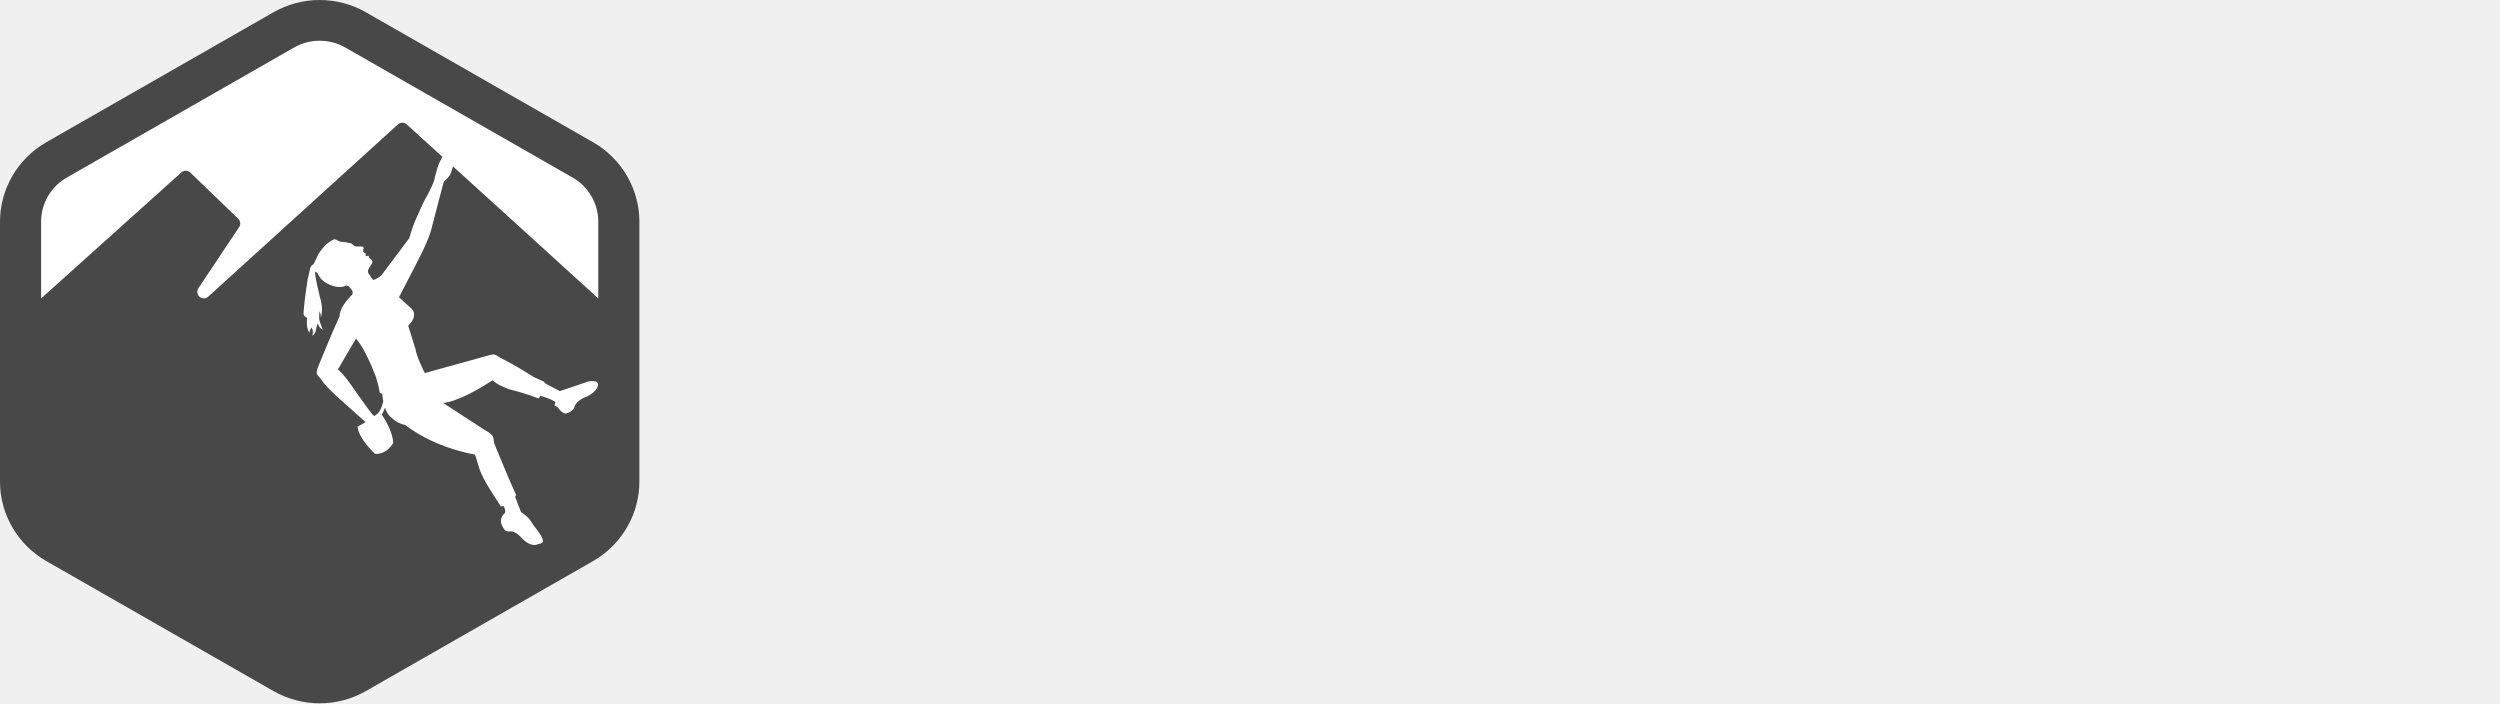
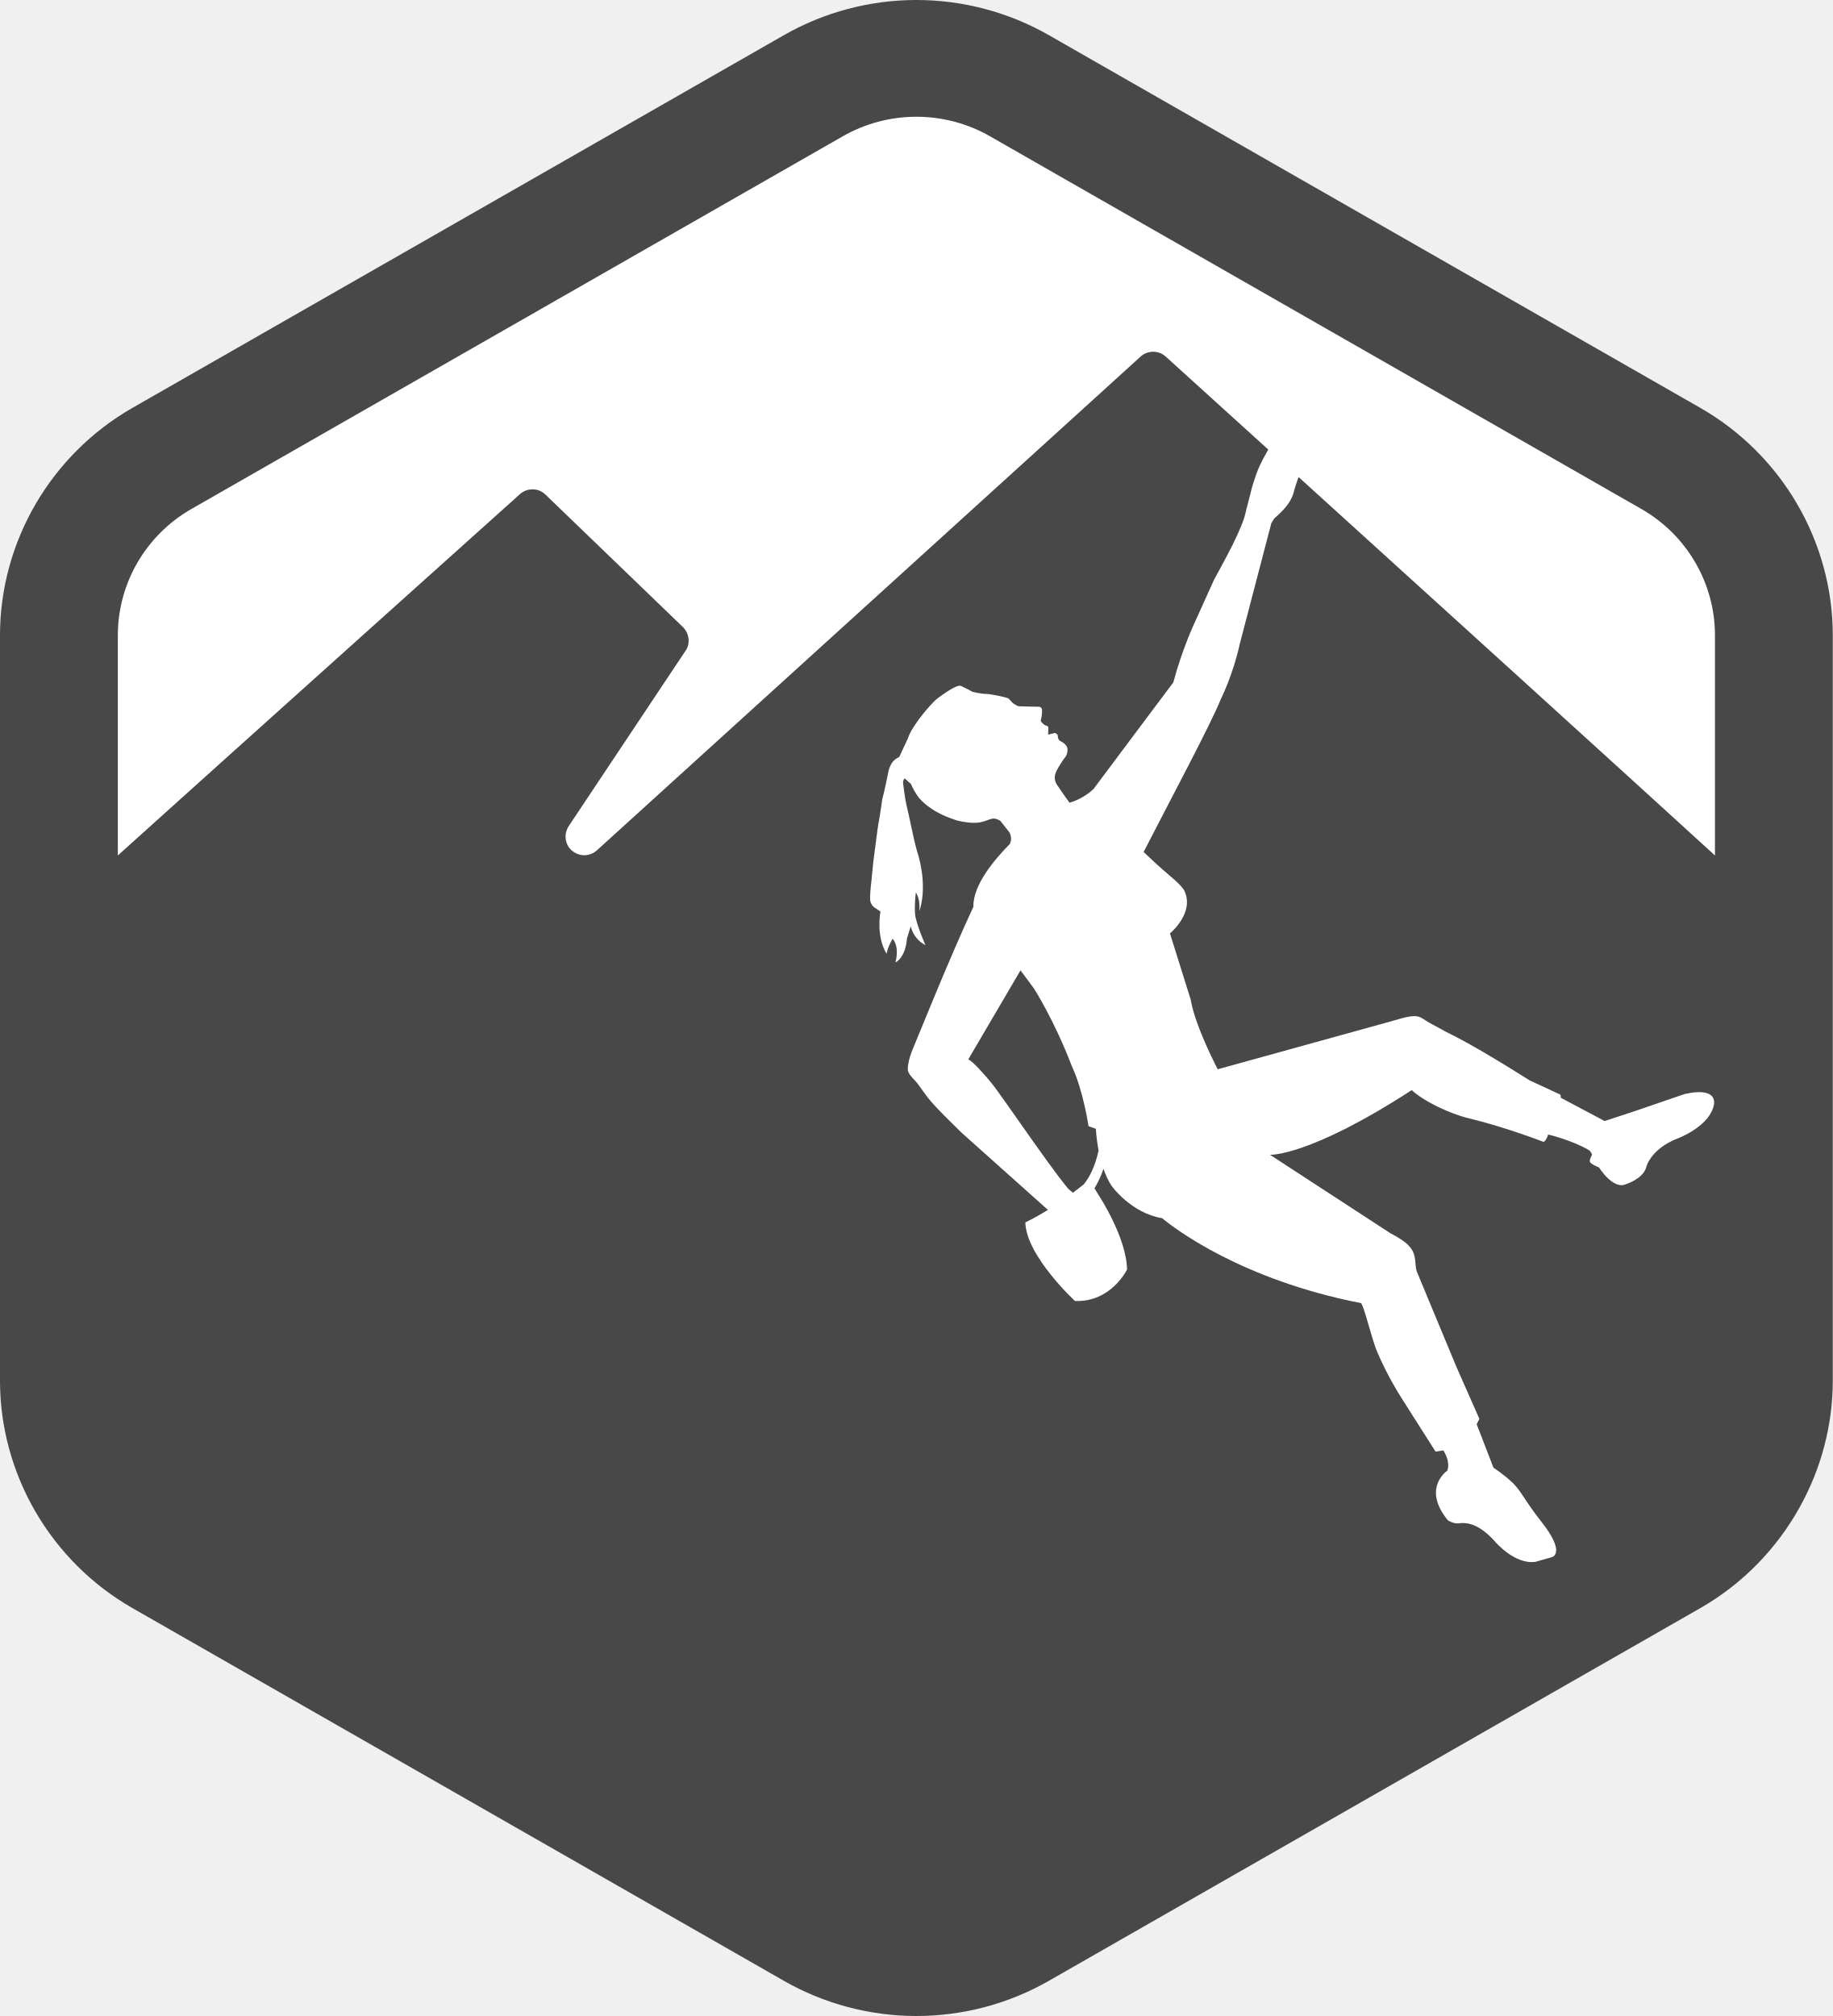
- <svg xmlns="http://www.w3.org/2000/svg" width="391px" height="110px" viewBox="0 0 391 110" version="1.1">
+ <svg xmlns="http://www.w3.org/2000/svg" width="100px" height="110px" viewBox="0 0 100 110" version="1.1">
  <g stroke="none" stroke-width="1" fill="none" fill-rule="evenodd">
    <g>
      <path d="M100,34.667 C100,29.563 97.229,24.806 92.769,22.253 L57.231,1.92 C55.036,0.664 52.535,0 50,0 C47.465,0 44.964,0.664 42.769,1.92 L7.231,22.253 C2.771,24.806 0,29.563 0,34.667 L0,75.333 C0,80.438 2.771,85.194 7.232,87.746 L42.768,108.079 C44.964,109.336 47.465,110 50,110 C52.535,110 55.036,109.336 57.231,108.079 L92.769,87.746 C95.094,86.416 96.953,84.483 98.207,82.218 C99.359,80.138 100,77.776 100,75.333 L100,34.667 Z" fill="#000000" fill-opacity="0.7" />
      <path d="M59.137,64.617 C58.99,64.737 58.782,64.899 58.544,65.078 C58.425,64.984 58.304,64.888 58.248,64.819 C57.139,63.476 54.614,59.72 54.094,59.089 C53.714,58.628 53.049,57.879 52.831,57.804 C53.465,56.738 54.573,54.82 55.681,52.945 C55.909,53.254 56.15,53.577 56.412,53.93 C56.412,53.93 57.524,55.659 58.492,58.2 C59.099,59.483 59.394,61.452 59.394,61.452 L59.793,61.591 C59.81,61.929 59.861,62.346 59.941,62.777 C59.747,63.66 59.447,64.234 59.137,64.617 M67.649,35.119 L69.366,28.547 L69.53,28.283 C69.53,28.283 70.043,27.866 70.329,27.426 C70.329,27.426 70.552,27.094 70.616,26.746 C70.616,26.746 70.75,26.296 70.853,26.03 C78.305,32.79 89.383,42.846 93.572,46.677 L93.572,34.667 C93.572,31.822 92.04,29.193 89.554,27.77 L54.018,7.437 C52.775,6.726 51.388,6.37 50,6.37 C48.613,6.37 47.226,6.726 45.983,7.437 L10.447,27.77 C7.96,29.193 6.429,31.822 6.429,34.667 L6.429,46.677 C11.49,42.108 28.372,26.959 28.372,26.959 C28.523,26.824 28.758,26.7 29.054,26.7 C29.381,26.7 29.615,26.844 29.766,26.991 L37.261,34.214 C37.624,34.576 37.658,35.13 37.427,35.475 L31.029,45.078 C30.709,45.582 30.874,46.155 31.232,46.434 C31.63,46.747 32.188,46.75 32.585,46.382 L62.243,19.447 C62.444,19.264 62.711,19.192 62.918,19.192 C63.125,19.192 63.394,19.263 63.594,19.447 C63.594,19.447 65.869,21.51 69.199,24.529 C69.133,24.654 69.044,24.816 68.919,25.033 C68.919,25.033 68.671,25.513 68.551,25.852 C68.478,26.06 68.319,26.53 68.232,26.906 C68.178,27.142 68.01,27.763 68.01,27.763 C68.01,27.763 67.934,28.112 67.89,28.247 C67.511,29.412 66.4,31.311 66.236,31.644 L65.204,33.926 C65.204,33.926 64.517,35.363 64.017,37.238 C64.017,37.238 61.763,40.238 59.632,43.094 L59.626,43.082 C59.411,43.297 58.91,43.646 58.356,43.797 C58.064,43.413 57.697,42.853 57.673,42.821 C57.616,42.742 57.499,42.522 57.576,42.239 C57.654,41.956 58.065,41.384 58.065,41.384 C58.261,41.183 58.292,40.856 58.186,40.7 C58.079,40.541 57.889,40.454 57.825,40.417 C57.764,40.381 57.708,40.25 57.717,40.156 C57.726,40.061 57.559,39.992 57.559,39.992 L57.26,40.067 L57.185,40.076 L57.202,39.695 C57.202,39.695 57.191,39.603 57.061,39.588 C56.997,39.58 56.775,39.389 56.787,39.319 C56.8,39.249 56.857,39.057 56.857,38.766 C56.857,38.527 56.632,38.563 56.632,38.563 C56.632,38.563 55.651,38.544 55.581,38.535 C55.513,38.527 55.275,38.394 55.204,38.303 C55.134,38.211 55.021,38.109 55.021,38.109 C54.866,38.025 53.924,37.849 53.786,37.861 C53.649,37.872 53.052,37.767 52.996,37.717 C52.94,37.665 52.658,37.546 52.438,37.428 C52.218,37.311 51.385,37.941 51.18,38.083 C50.976,38.223 50.202,39.055 49.738,39.846 C49.64,40.012 49.574,40.17 49.521,40.331 C49.52,40.332 49.519,40.331 49.517,40.332 L49.064,41.301 C49.064,41.301 48.877,41.398 48.783,41.488 C48.59,41.661 48.488,42.028 48.488,42.028 C48.488,42.028 48.274,43.118 48.137,43.616 C48.137,43.616 48.008,44.555 47.928,44.94 C47.88,45.174 47.718,46.564 47.681,46.784 C47.644,47.003 47.55,48.032 47.55,48.032 C47.55,48.032 47.472,48.643 47.473,49.025 C47.474,49.337 47.664,49.48 47.708,49.513 C47.751,49.545 48.039,49.735 48.039,49.735 C48.039,49.735 47.778,51.065 48.376,52.045 C48.376,52.045 48.401,51.738 48.702,51.223 C48.702,51.223 49.091,51.566 48.86,52.512 C48.86,52.512 49.398,52.288 49.484,51.214 L49.693,50.537 C49.693,50.537 49.796,51.203 50.495,51.573 C50.495,51.573 49.957,50.355 49.925,49.846 C49.89,49.27 49.971,48.696 49.971,48.696 C49.971,48.696 50.227,49.031 50.159,49.706 C50.159,49.706 50.693,48.43 50.001,46.323 C49.849,45.776 49.656,44.743 49.443,43.854 C49.396,43.662 49.288,42.883 49.275,42.745 C49.256,42.563 49.358,42.47 49.358,42.47 C49.384,42.479 49.616,42.715 49.703,42.773 C49.782,42.963 49.915,43.235 50.152,43.55 L50.199,43.596 C50.199,43.596 50.751,44.282 52.023,44.701 C52.034,44.706 52.055,44.715 52.061,44.718 C52.201,44.777 52.698,44.892 53.14,44.896 C53.63,44.899 53.876,44.729 54.118,44.673 C54.353,44.618 54.587,44.798 54.587,44.798 C54.587,44.798 54.829,45.105 55.096,45.442 L55.095,45.457 C55.095,45.457 55.253,45.75 55.096,46.053 C54.261,46.896 53.09,48.283 53.111,49.457 C53.111,49.457 53.116,49.465 53.116,49.466 C51.78,52.318 49.985,56.83 49.782,57.289 C49.782,57.289 49.542,57.857 49.532,58.292 C49.508,58.614 49.847,58.845 50.055,59.112 C50.182,59.275 50.53,59.783 50.68,59.961 C51.239,60.621 51.792,61.136 52.458,61.797 L57.176,66.015 C56.787,66.256 56.372,66.493 55.944,66.699 C55.99,68.529 58.651,70.985 58.651,70.985 C60.625,71.069 61.494,69.269 61.494,69.269 C61.464,67.53 59.98,65.268 59.98,65.268 L59.718,64.838 C59.914,64.514 60.074,64.16 60.207,63.778 C60.325,64.105 60.465,64.426 60.658,64.714 C60.658,64.714 61.7,66.18 63.41,66.471 C64.081,67.026 67.734,69.831 74.273,71.105 C74.324,71.215 74.374,71.335 74.424,71.479 C74.548,71.842 74.934,73.23 75.053,73.538 C75.282,74.123 75.767,75.18 76.517,76.358 L78.329,79.207 L78.752,79.139 C78.923,79.414 79.117,79.848 78.965,80.246 C78.965,80.246 77.556,81.194 78.998,82.952 C78.998,82.952 79.313,83.157 79.599,83.117 C80.113,83.045 80.769,83.208 81.588,84.132 C81.588,84.132 82.656,85.388 83.783,85.217 L84.683,84.96 C84.683,84.96 85.465,84.763 84.112,83.045 C83.156,81.831 83.015,81.378 82.554,80.928 C82.093,80.478 81.486,80.082 81.486,80.082 L80.57,77.709 L80.718,77.419 L79.472,74.598 L77.292,69.351 C77.188,69.03 77.302,68.455 76.925,68.038 C76.927,68.036 76.758,67.839 76.608,67.74 C76.378,67.576 76.128,67.425 75.868,67.293 L69.295,63.01 C69.295,63.01 71.415,63.122 77.027,59.48 C77.669,60.08 79.083,60.765 80.154,61.022 C82.159,61.504 84.224,62.307 84.224,62.307 C84.224,62.307 84.38,62.227 84.468,61.903 C84.468,61.903 85.712,62.185 86.695,62.754 C86.78,62.819 86.823,62.895 86.87,63.005 C86.87,63.005 86.723,63.244 86.745,63.38 C86.768,63.516 87.245,63.698 87.245,63.698 C87.245,63.698 88.018,64.947 88.725,64.609 C88.725,64.609 89.613,64.332 89.808,63.73 C89.808,63.73 90.011,62.698 91.567,62.106 C91.567,62.106 93.123,61.514 93.465,60.462 C93.465,60.462 93.996,59.237 91.919,59.693 L89.255,60.608 L87.553,61.169 L85.16,59.897 C85.163,59.769 85.131,59.724 85.131,59.724 L83.456,58.948 C82.553,58.375 80.32,56.98 78.904,56.304 C78.547,56.103 78.126,55.882 78.127,55.88 C77.439,55.54 77.556,55.223 76.171,55.651 L66.44,58.344 C66.053,57.587 65.172,55.772 64.965,54.534 L63.835,50.93 C63.835,50.93 65.212,49.804 64.611,48.582 C64.611,48.582 64.519,48.365 63.886,47.834 C63.886,47.834 63.218,47.278 62.398,46.487 C63.882,43.589 66.044,39.561 66.611,38.144 C66.611,38.144 67.271,36.845 67.649,35.119" fill="#FFFFFF" />
    </g>
  </g>
</svg>
